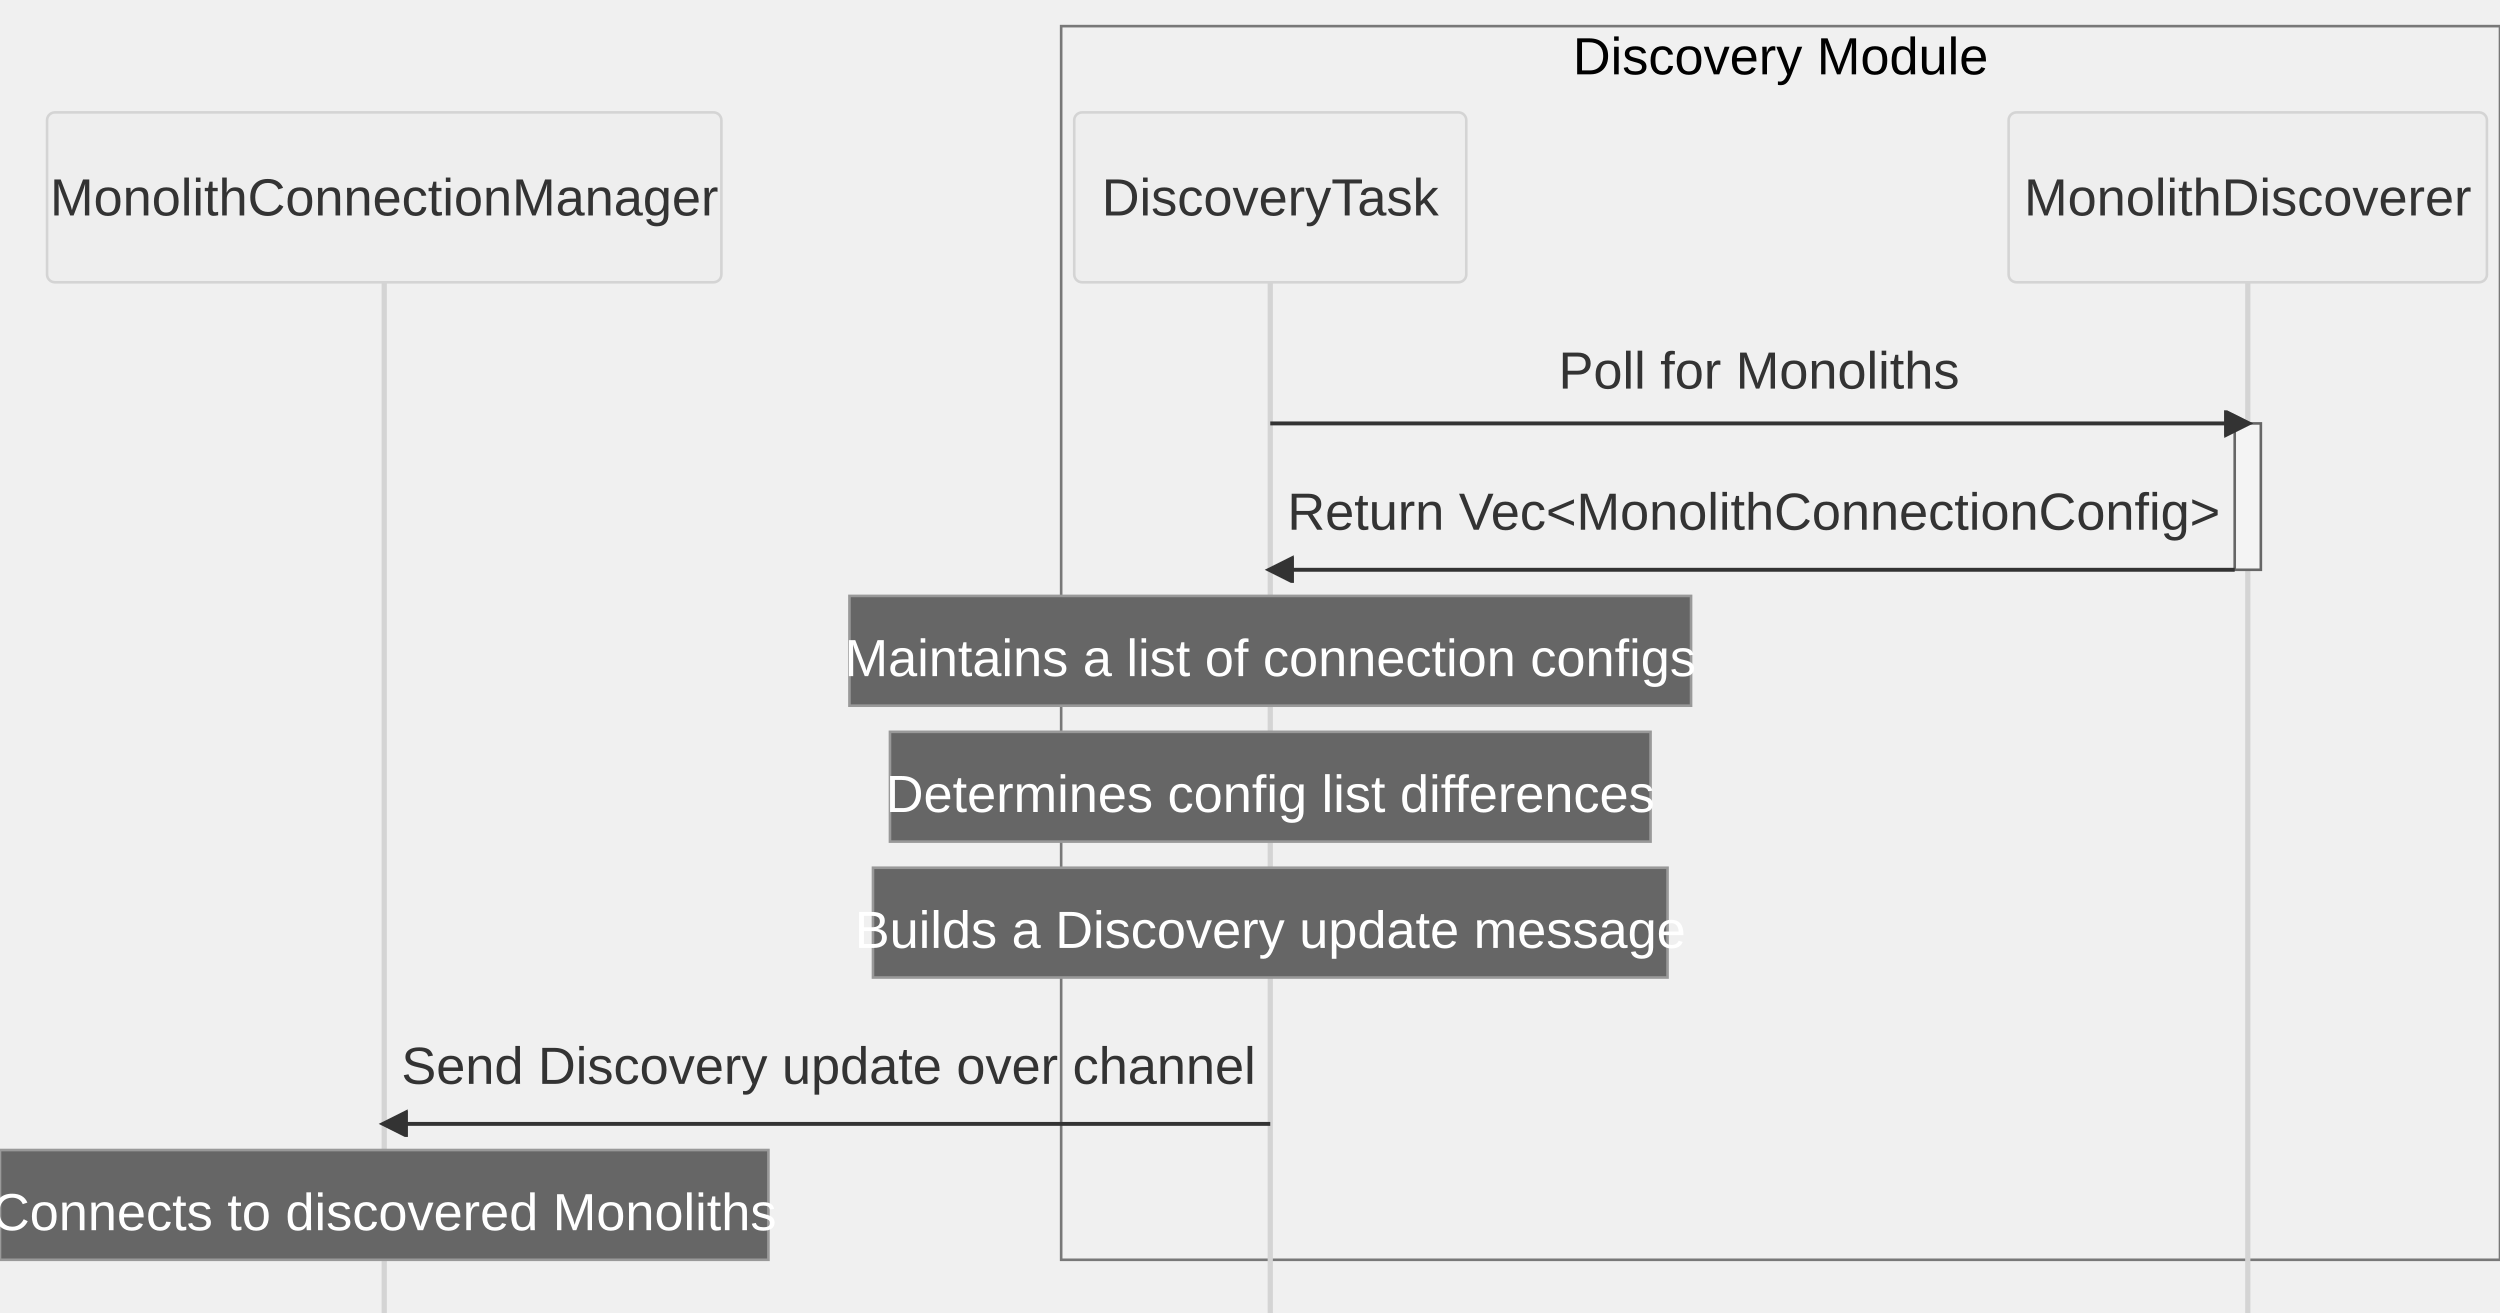
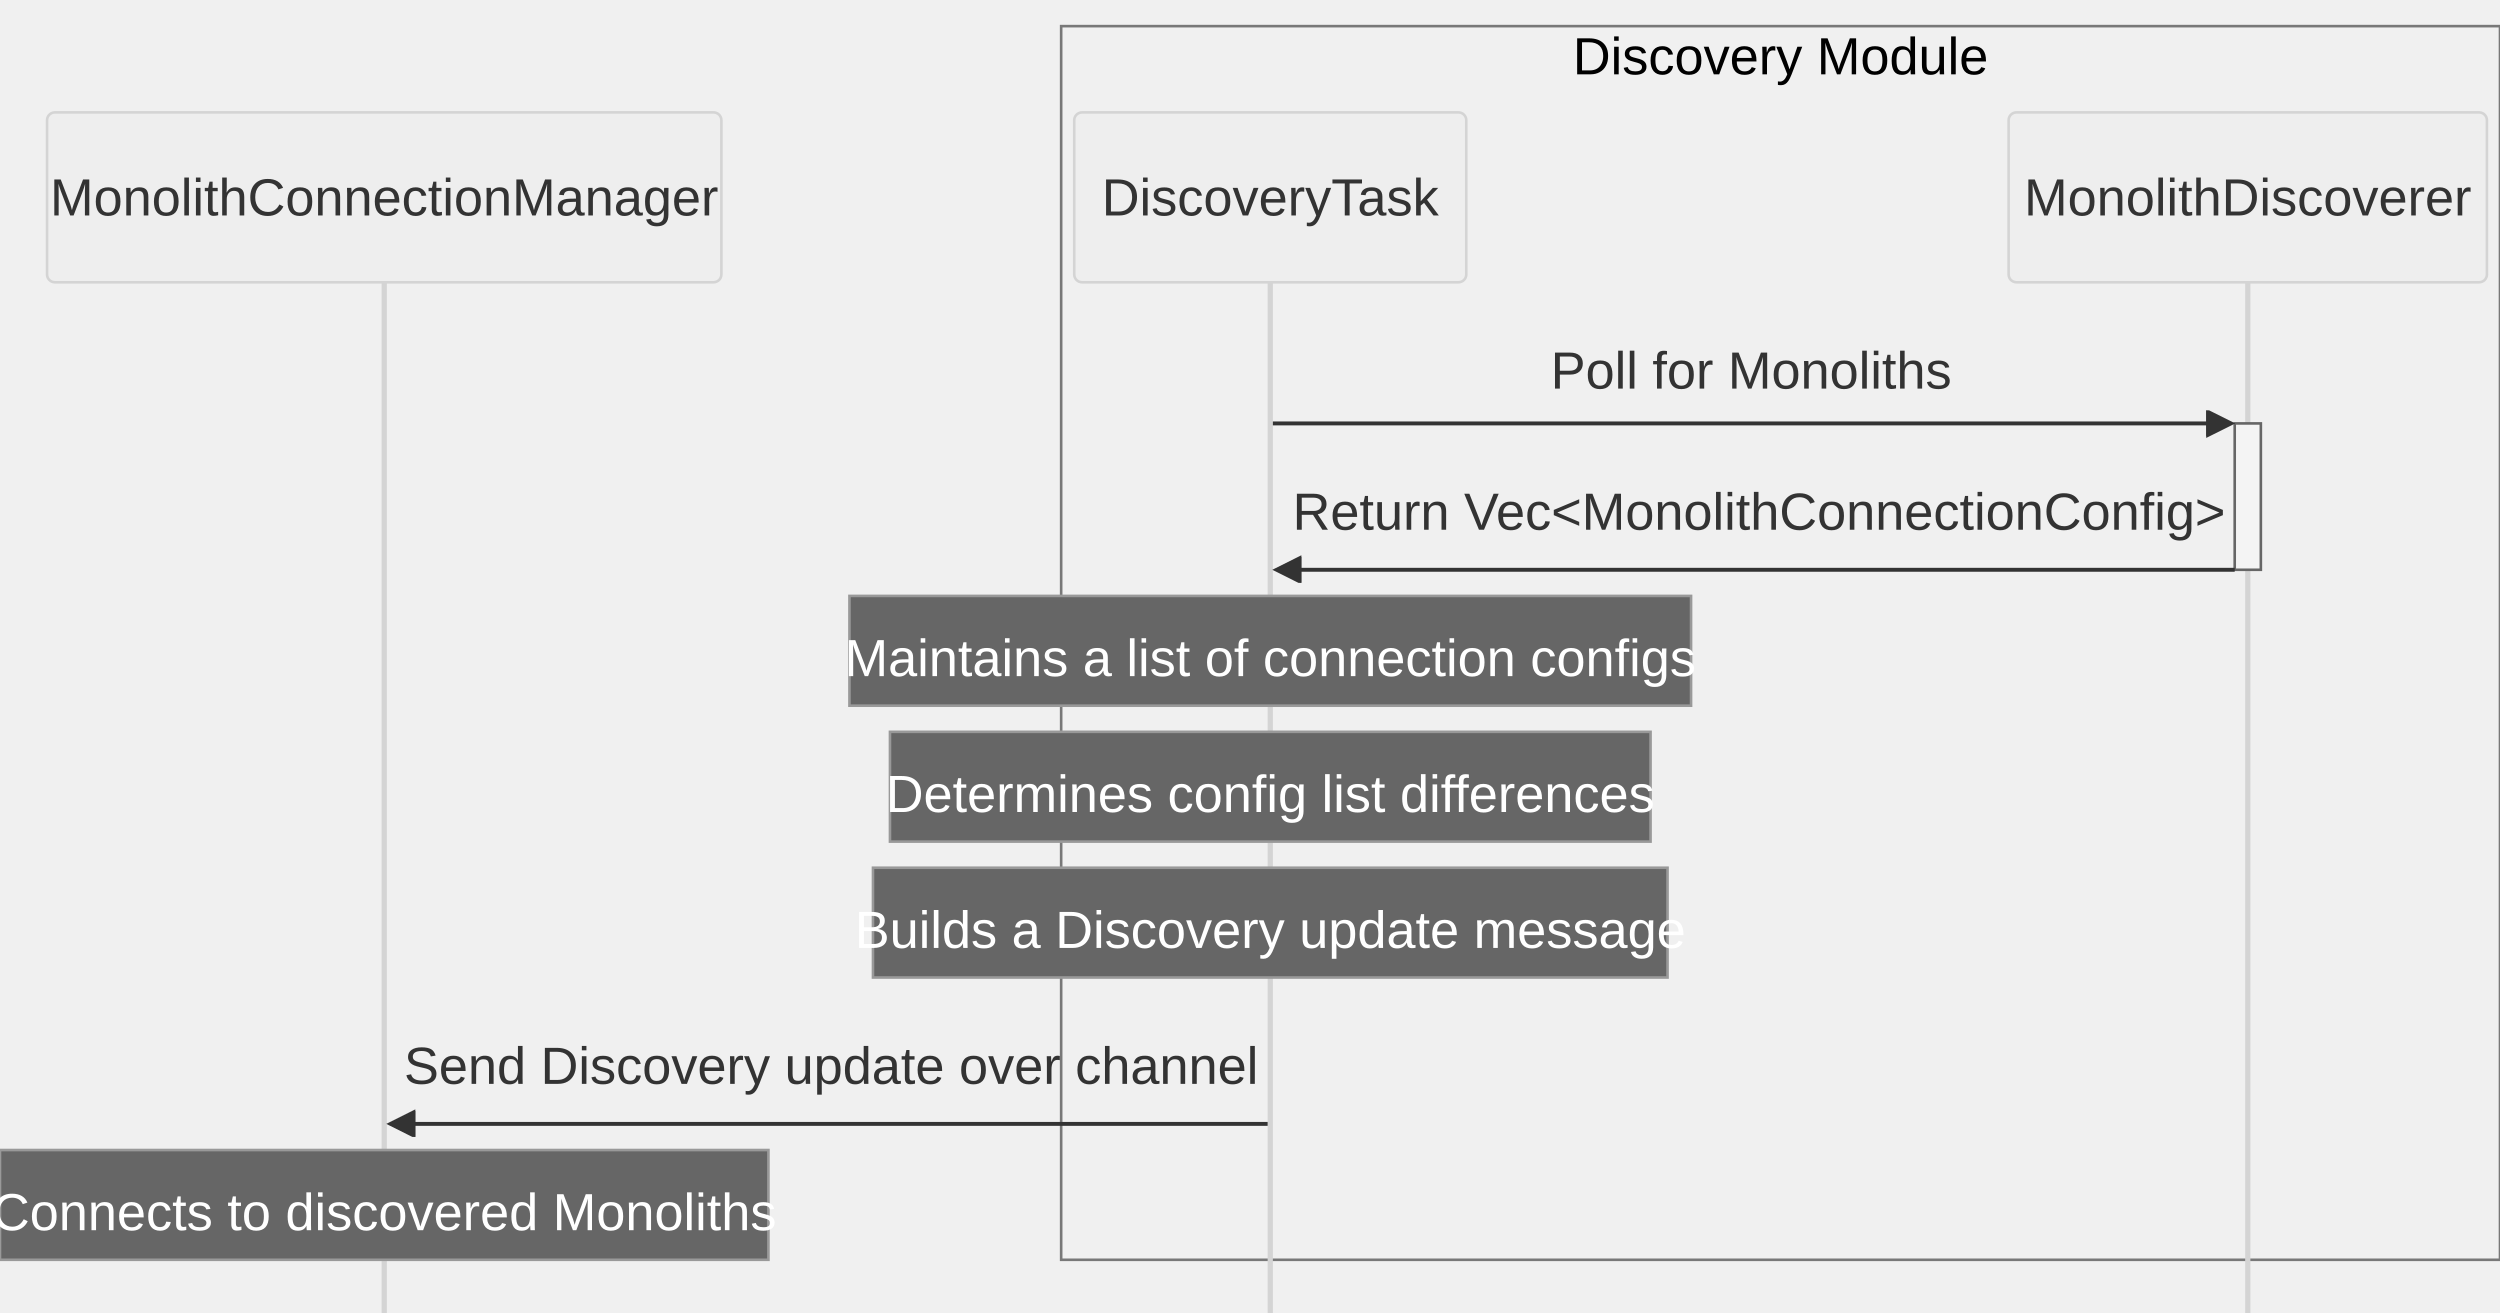
<svg xmlns="http://www.w3.org/2000/svg" aria-roledescription="sequence" role="graphics-document document" viewBox="-18 -10 956.5 502" style="max-width: 956.5px; background-color: white;" width="100%" id="my-svg">
  <g>
    <rect class="rect" height="472" width="550.5" stroke="rgb(0,0,0, 0.5)" fill="transparent" y="0" x="388" />
    <text style="text-anchor: middle; font-size: 20px; font-weight: 400;" class="text" alignment-baseline="central" dominant-baseline="central" y="11.5" x="663.25">
      <tspan dy="0" x="663.25">Discovery Module</tspan>
    </text>
  </g>
  <g>
    <line stroke="#999" stroke-width="0.5px" class="200" y2="2000" x2="842" y1="38" x1="842" id="actor2" />
    <g id="root-2">
      <rect class="actor" ry="3" rx="3" height="65" width="183" stroke="#666" fill="#eaeaea" y="33" x="750.5" />
      <text style="text-anchor: middle; font-size: 20px; font-weight: 400;" class="actor" alignment-baseline="central" dominant-baseline="central" y="65.5" x="842">
        <tspan dy="0" x="842">MonolithDiscoverer</tspan>
      </text>
    </g>
  </g>
  <g>
    <line stroke="#999" stroke-width="0.5px" class="200" y2="2000" x2="468" y1="38" x1="468" id="actor1" />
    <g id="root-1">
      <rect class="actor" ry="3" rx="3" height="65" width="150" stroke="#666" fill="#eaeaea" y="33" x="393" />
      <text style="text-anchor: middle; font-size: 20px; font-weight: 400;" class="actor" alignment-baseline="central" dominant-baseline="central" y="65.5" x="468">
        <tspan dy="0" x="468">DiscoveryTask</tspan>
      </text>
    </g>
  </g>
  <g>
    <line stroke="#999" stroke-width="0.5px" class="200" y2="2000" x2="129" y1="38" x1="129" id="actor0" />
    <g id="root-0">
      <rect class="actor" ry="3" rx="3" height="65" width="258" stroke="#666" fill="#eaeaea" y="33" x="0" />
      <text style="text-anchor: middle; font-size: 20px; font-weight: 400;" class="actor" alignment-baseline="central" dominant-baseline="central" y="65.5" x="129">
        <tspan dy="0" x="129">MonolithConnectionManager</tspan>
      </text>
    </g>
  </g>
  <style>#my-svg{font-family:"trebuchet ms",verdana,arial,sans-serif;font-size:16px;fill:#000000;}#my-svg .error-icon{fill:#552222;}#my-svg .error-text{fill:#552222;stroke:#552222;}#my-svg .edge-thickness-normal{stroke-width:2px;}#my-svg .edge-thickness-thick{stroke-width:3.5px;}#my-svg .edge-pattern-solid{stroke-dasharray:0;}#my-svg .edge-pattern-dashed{stroke-dasharray:3;}#my-svg .edge-pattern-dotted{stroke-dasharray:2;}#my-svg .marker{fill:#666;stroke:#666;}#my-svg .marker.cross{stroke:#666;}#my-svg svg{font-family:"trebuchet ms",verdana,arial,sans-serif;font-size:16px;}#my-svg .actor{stroke:hsl(0, 0%, 83%);fill:#eee;}#my-svg text.actor&gt;tspan{fill:#333;stroke:none;}#my-svg .actor-line{stroke:#666;}#my-svg .messageLine0{stroke-width:1.5;stroke-dasharray:none;stroke:#333;}#my-svg .messageLine1{stroke-width:1.5;stroke-dasharray:2,2;stroke:#333;}#my-svg #arrowhead path{fill:#333;stroke:#333;}#my-svg .sequenceNumber{fill:white;}#my-svg #sequencenumber{fill:#333;}#my-svg #crosshead path{fill:#333;stroke:#333;}#my-svg .messageText{fill:#333;stroke:none;}#my-svg .labelBox{stroke:hsl(0, 0%, 83%);fill:#eee;}#my-svg .labelText,#my-svg .labelText&gt;tspan{fill:#333;stroke:none;}#my-svg .loopText,#my-svg .loopText&gt;tspan{fill:#333;stroke:none;}#my-svg .loopLine{stroke-width:2px;stroke-dasharray:2,2;stroke:hsl(0, 0%, 83%);fill:hsl(0, 0%, 83%);}#my-svg .note{stroke:#999;fill:#666;}#my-svg .noteText,#my-svg .noteText&gt;tspan{fill:#fff;stroke:none;}#my-svg .activation0{fill:#f4f4f4;stroke:#666;}#my-svg .activation1{fill:#f4f4f4;stroke:#666;}#my-svg .activation2{fill:#f4f4f4;stroke:#666;}#my-svg .actorPopupMenu{position:absolute;}#my-svg .actorPopupMenuPanel{position:absolute;fill:#eee;box-shadow:0px 8px 16px 0px rgba(0,0,0,0.2);filter:drop-shadow(3px 5px 2px rgb(0 0 0 / 0.4));}#my-svg .actor-man line{stroke:hsl(0, 0%, 83%);fill:#eee;}#my-svg .actor-man circle,#my-svg line{stroke:hsl(0, 0%, 83%);fill:#eee;stroke-width:2px;}#my-svg :root{--mermaid-font-family:"trebuchet ms",verdana,arial,sans-serif;}</style>
  <g />
  <defs>
    <symbol height="24" width="24" id="computer">
      <path d="M2 2v13h20v-13h-20zm18 11h-16v-9h16v9zm-10.228 6l.466-1h3.524l.467 1h-4.457zm14.228 3h-24l2-6h2.104l-1.33 4h18.45l-1.297-4h2.073l2 6zm-5-10h-14v-7h14v7z" transform="scale(.5)" />
    </symbol>
  </defs>
  <defs>
    <symbol clip-rule="evenodd" fill-rule="evenodd" id="database">
      <path d="M12.258.001l.256.004.255.005.253.008.251.01.249.012.247.015.246.016.242.019.241.02.239.023.236.024.233.027.231.028.229.031.225.032.223.034.22.036.217.038.214.04.211.041.208.043.205.045.201.046.198.048.194.05.191.051.187.053.183.054.18.056.175.057.172.059.168.06.163.061.16.063.155.064.15.066.074.033.073.033.071.034.07.034.069.035.068.035.067.035.066.035.064.036.064.036.062.036.06.036.06.037.058.037.058.037.055.038.055.038.053.038.052.038.051.039.05.039.048.039.047.039.045.04.044.04.043.04.041.04.04.041.039.041.037.041.036.041.034.041.033.042.032.042.03.042.029.042.027.042.026.043.024.043.023.043.021.043.02.043.018.044.017.043.015.044.013.044.012.044.011.045.009.044.007.045.006.045.004.045.002.045.001.045v17l-.001.045-.002.045-.004.045-.006.045-.007.045-.009.044-.011.045-.012.044-.013.044-.015.044-.017.043-.018.044-.02.043-.021.043-.023.043-.024.043-.026.043-.027.042-.029.042-.03.042-.032.042-.033.042-.034.041-.036.041-.037.041-.039.041-.04.041-.041.04-.043.04-.044.04-.045.04-.047.039-.048.039-.05.039-.051.039-.052.038-.053.038-.055.038-.055.038-.058.037-.058.037-.06.037-.06.036-.062.036-.064.036-.064.036-.066.035-.067.035-.068.035-.069.035-.07.034-.071.034-.073.033-.074.033-.15.066-.155.064-.16.063-.163.061-.168.06-.172.059-.175.057-.18.056-.183.054-.187.053-.191.051-.194.05-.198.048-.201.046-.205.045-.208.043-.211.041-.214.04-.217.038-.22.036-.223.034-.225.032-.229.031-.231.028-.233.027-.236.024-.239.023-.241.02-.242.019-.246.016-.247.015-.249.012-.251.01-.253.008-.255.005-.256.004-.258.001-.258-.001-.256-.004-.255-.005-.253-.008-.251-.01-.249-.012-.247-.015-.245-.016-.243-.019-.241-.02-.238-.023-.236-.024-.234-.027-.231-.028-.228-.031-.226-.032-.223-.034-.22-.036-.217-.038-.214-.04-.211-.041-.208-.043-.204-.045-.201-.046-.198-.048-.195-.05-.19-.051-.187-.053-.184-.054-.179-.056-.176-.057-.172-.059-.167-.06-.164-.061-.159-.063-.155-.064-.151-.066-.074-.033-.072-.033-.072-.034-.07-.034-.069-.035-.068-.035-.067-.035-.066-.035-.064-.036-.063-.036-.062-.036-.061-.036-.06-.037-.058-.037-.057-.037-.056-.038-.055-.038-.053-.038-.052-.038-.051-.039-.049-.039-.049-.039-.046-.039-.046-.04-.044-.04-.043-.04-.041-.04-.04-.041-.039-.041-.037-.041-.036-.041-.034-.041-.033-.042-.032-.042-.03-.042-.029-.042-.027-.042-.026-.043-.024-.043-.023-.043-.021-.043-.02-.043-.018-.044-.017-.043-.015-.044-.013-.044-.012-.044-.011-.045-.009-.044-.007-.045-.006-.045-.004-.045-.002-.045-.001-.045v-17l.001-.045.002-.045.004-.045.006-.045.007-.045.009-.044.011-.045.012-.044.013-.044.015-.044.017-.043.018-.044.02-.043.021-.043.023-.043.024-.043.026-.043.027-.042.029-.042.03-.042.032-.042.033-.042.034-.041.036-.041.037-.041.039-.041.04-.041.041-.04.043-.04.044-.04.046-.04.046-.039.049-.039.049-.039.051-.039.052-.038.053-.038.055-.038.056-.038.057-.037.058-.037.06-.037.061-.036.062-.036.063-.036.064-.036.066-.035.067-.035.068-.035.069-.035.07-.034.072-.034.072-.033.074-.033.151-.066.155-.064.159-.063.164-.061.167-.06.172-.059.176-.057.179-.056.184-.054.187-.053.19-.051.195-.05.198-.048.201-.046.204-.045.208-.043.211-.041.214-.04.217-.038.22-.036.223-.034.226-.032.228-.031.231-.028.234-.027.236-.024.238-.023.241-.02.243-.019.245-.016.247-.015.249-.012.251-.01.253-.008.255-.005.256-.004.258-.001.258.001zm-9.258 20.499v.01l.001.021.003.021.004.022.005.021.006.022.007.022.009.023.01.022.011.023.012.023.013.023.015.023.016.024.017.023.018.024.019.024.021.024.022.025.023.024.024.025.052.049.056.05.061.051.066.051.07.051.075.051.079.052.084.052.088.052.092.052.097.052.102.051.105.052.11.052.114.051.119.051.123.051.127.05.131.05.135.05.139.048.144.049.147.047.152.047.155.047.16.045.163.045.167.043.171.043.176.041.178.041.183.039.187.039.19.037.194.035.197.035.202.033.204.031.209.03.212.029.216.027.219.025.222.024.226.021.23.02.233.018.236.016.24.015.243.012.246.01.249.008.253.005.256.004.259.001.26-.001.257-.004.254-.005.25-.008.247-.011.244-.012.241-.014.237-.016.233-.018.231-.021.226-.021.224-.024.22-.026.216-.027.212-.028.21-.031.205-.031.202-.034.198-.034.194-.036.191-.037.187-.039.183-.04.179-.04.175-.042.172-.043.168-.044.163-.045.16-.046.155-.046.152-.047.148-.048.143-.049.139-.049.136-.05.131-.05.126-.05.123-.051.118-.052.114-.051.11-.052.106-.052.101-.052.096-.052.092-.052.088-.053.083-.051.079-.052.074-.052.07-.051.065-.051.06-.051.056-.05.051-.05.023-.024.023-.025.021-.024.02-.024.019-.024.018-.024.017-.024.015-.023.014-.024.013-.023.012-.023.01-.023.01-.022.008-.022.006-.022.006-.022.004-.022.004-.021.001-.021.001-.021v-4.127l-.077.055-.08.053-.083.054-.085.053-.087.052-.09.052-.093.051-.095.05-.097.05-.1.049-.102.049-.105.048-.106.047-.109.047-.111.046-.114.045-.115.045-.118.044-.12.043-.122.042-.124.042-.126.041-.128.04-.13.04-.132.038-.134.038-.135.037-.138.037-.139.035-.142.035-.143.034-.144.033-.147.032-.148.031-.15.03-.151.03-.153.029-.154.027-.156.027-.158.026-.159.025-.161.024-.162.023-.163.022-.165.021-.166.02-.167.019-.169.018-.169.017-.171.016-.173.015-.173.014-.175.013-.175.012-.177.011-.178.01-.179.008-.179.008-.181.006-.182.005-.182.004-.184.003-.184.002h-.37l-.184-.002-.184-.003-.182-.004-.182-.005-.181-.006-.179-.008-.179-.008-.178-.01-.176-.011-.176-.012-.175-.013-.173-.014-.172-.015-.171-.016-.17-.017-.169-.018-.167-.019-.166-.02-.165-.021-.163-.022-.162-.023-.161-.024-.159-.025-.157-.026-.156-.027-.155-.027-.153-.029-.151-.03-.15-.03-.148-.031-.146-.032-.145-.033-.143-.034-.141-.035-.14-.035-.137-.037-.136-.037-.134-.038-.132-.038-.13-.04-.128-.04-.126-.041-.124-.042-.122-.042-.12-.044-.117-.043-.116-.045-.113-.045-.112-.046-.109-.047-.106-.047-.105-.048-.102-.049-.1-.049-.097-.05-.095-.05-.093-.052-.09-.051-.087-.052-.085-.053-.083-.054-.08-.054-.077-.054v4.127zm0-5.654v.011l.001.021.003.021.004.021.005.022.006.022.007.022.009.022.01.022.011.023.012.023.013.023.015.024.016.023.017.024.018.024.019.024.021.024.022.024.023.025.024.024.052.05.056.05.061.05.066.051.07.051.075.052.079.051.084.052.088.052.092.052.097.052.102.052.105.052.11.051.114.051.119.052.123.05.127.051.131.05.135.049.139.049.144.048.147.048.152.047.155.046.16.045.163.045.167.044.171.042.176.042.178.04.183.04.187.038.19.037.194.036.197.034.202.033.204.032.209.03.212.028.216.027.219.025.222.024.226.022.23.02.233.018.236.016.24.014.243.012.246.01.249.008.253.006.256.003.259.001.26-.001.257-.003.254-.006.25-.008.247-.01.244-.012.241-.015.237-.016.233-.018.231-.02.226-.022.224-.024.22-.025.216-.027.212-.029.21-.03.205-.032.202-.033.198-.035.194-.036.191-.037.187-.039.183-.039.179-.041.175-.042.172-.043.168-.044.163-.045.16-.045.155-.047.152-.047.148-.048.143-.048.139-.05.136-.049.131-.05.126-.051.123-.051.118-.051.114-.052.11-.052.106-.052.101-.052.096-.052.092-.052.088-.052.083-.052.079-.052.074-.051.07-.052.065-.051.06-.05.056-.051.051-.049.023-.025.023-.024.021-.025.02-.024.019-.024.018-.024.017-.024.015-.023.014-.023.013-.024.012-.022.01-.023.01-.023.008-.022.006-.022.006-.022.004-.021.004-.022.001-.021.001-.021v-4.139l-.077.054-.08.054-.083.054-.085.052-.087.053-.09.051-.093.051-.095.051-.097.05-.1.049-.102.049-.105.048-.106.047-.109.047-.111.046-.114.045-.115.044-.118.044-.12.044-.122.042-.124.042-.126.041-.128.04-.13.039-.132.039-.134.038-.135.037-.138.036-.139.036-.142.035-.143.033-.144.033-.147.033-.148.031-.15.03-.151.03-.153.028-.154.028-.156.027-.158.026-.159.025-.161.024-.162.023-.163.022-.165.021-.166.02-.167.019-.169.018-.169.017-.171.016-.173.015-.173.014-.175.013-.175.012-.177.011-.178.009-.179.009-.179.007-.181.007-.182.005-.182.004-.184.003-.184.002h-.37l-.184-.002-.184-.003-.182-.004-.182-.005-.181-.007-.179-.007-.179-.009-.178-.009-.176-.011-.176-.012-.175-.013-.173-.014-.172-.015-.171-.016-.17-.017-.169-.018-.167-.019-.166-.02-.165-.021-.163-.022-.162-.023-.161-.024-.159-.025-.157-.026-.156-.027-.155-.028-.153-.028-.151-.03-.15-.03-.148-.031-.146-.033-.145-.033-.143-.033-.141-.035-.14-.036-.137-.036-.136-.037-.134-.038-.132-.039-.13-.039-.128-.04-.126-.041-.124-.042-.122-.043-.12-.043-.117-.044-.116-.044-.113-.046-.112-.046-.109-.046-.106-.047-.105-.048-.102-.049-.1-.049-.097-.05-.095-.051-.093-.051-.09-.051-.087-.053-.085-.052-.083-.054-.08-.054-.077-.054v4.139zm0-5.666v.011l.001.02.003.022.004.021.005.022.006.021.007.022.009.023.01.022.011.023.012.023.013.023.015.023.016.024.017.024.018.023.019.024.021.025.022.024.023.024.024.025.052.05.056.05.061.05.066.051.07.051.075.052.079.051.084.052.088.052.092.052.097.052.102.052.105.051.11.052.114.051.119.051.123.051.127.05.131.05.135.05.139.049.144.048.147.048.152.047.155.046.16.045.163.045.167.043.171.043.176.042.178.04.183.04.187.038.19.037.194.036.197.034.202.033.204.032.209.03.212.028.216.027.219.025.222.024.226.021.23.02.233.018.236.017.24.014.243.012.246.01.249.008.253.006.256.003.259.001.26-.001.257-.003.254-.006.25-.008.247-.01.244-.013.241-.014.237-.016.233-.018.231-.02.226-.022.224-.024.22-.025.216-.027.212-.029.21-.03.205-.032.202-.033.198-.035.194-.036.191-.037.187-.039.183-.039.179-.041.175-.042.172-.043.168-.044.163-.045.16-.045.155-.047.152-.047.148-.048.143-.049.139-.049.136-.049.131-.051.126-.05.123-.051.118-.052.114-.051.11-.052.106-.052.101-.052.096-.052.092-.052.088-.052.083-.052.079-.052.074-.052.07-.051.065-.051.06-.051.056-.05.051-.049.023-.025.023-.025.021-.024.02-.024.019-.024.018-.024.017-.024.015-.023.014-.024.013-.023.012-.023.01-.022.01-.023.008-.022.006-.022.006-.022.004-.022.004-.021.001-.021.001-.021v-4.153l-.077.054-.08.054-.083.053-.085.053-.087.053-.09.051-.093.051-.095.051-.097.05-.1.049-.102.048-.105.048-.106.048-.109.046-.111.046-.114.046-.115.044-.118.044-.12.043-.122.043-.124.042-.126.041-.128.04-.13.039-.132.039-.134.038-.135.037-.138.036-.139.036-.142.034-.143.034-.144.033-.147.032-.148.032-.15.03-.151.03-.153.028-.154.028-.156.027-.158.026-.159.024-.161.024-.162.023-.163.023-.165.021-.166.02-.167.019-.169.018-.169.017-.171.016-.173.015-.173.014-.175.013-.175.012-.177.01-.178.01-.179.009-.179.007-.181.006-.182.006-.182.004-.184.003-.184.001-.185.001-.185-.001-.184-.001-.184-.003-.182-.004-.182-.006-.181-.006-.179-.007-.179-.009-.178-.01-.176-.01-.176-.012-.175-.013-.173-.014-.172-.015-.171-.016-.17-.017-.169-.018-.167-.019-.166-.02-.165-.021-.163-.023-.162-.023-.161-.024-.159-.024-.157-.026-.156-.027-.155-.028-.153-.028-.151-.03-.15-.03-.148-.032-.146-.032-.145-.033-.143-.034-.141-.034-.14-.036-.137-.036-.136-.037-.134-.038-.132-.039-.13-.039-.128-.041-.126-.041-.124-.041-.122-.043-.12-.043-.117-.044-.116-.044-.113-.046-.112-.046-.109-.046-.106-.048-.105-.048-.102-.048-.1-.05-.097-.049-.095-.051-.093-.051-.09-.052-.087-.052-.085-.053-.083-.053-.08-.054-.077-.054v4.153zm8.74-8.179l-.257.004-.254.005-.25.008-.247.011-.244.012-.241.014-.237.016-.233.018-.231.021-.226.022-.224.023-.22.026-.216.027-.212.028-.21.031-.205.032-.202.033-.198.034-.194.036-.191.038-.187.038-.183.04-.179.041-.175.042-.172.043-.168.043-.163.045-.16.046-.155.046-.152.048-.148.048-.143.048-.139.049-.136.05-.131.05-.126.051-.123.051-.118.051-.114.052-.11.052-.106.052-.101.052-.096.052-.092.052-.088.052-.083.052-.079.052-.074.051-.07.052-.065.051-.06.05-.056.05-.051.05-.023.025-.023.024-.021.024-.02.025-.019.024-.018.024-.017.023-.015.024-.014.023-.013.023-.012.023-.01.023-.01.022-.008.022-.006.023-.006.021-.004.022-.004.021-.001.021-.001.021.001.021.001.021.004.021.004.022.006.021.006.023.008.022.01.022.01.023.012.023.013.023.014.023.015.024.017.023.018.024.019.024.02.025.021.024.023.024.023.025.051.05.056.05.06.05.065.051.07.052.074.051.079.052.083.052.088.052.092.052.096.052.101.052.106.052.11.052.114.052.118.051.123.051.126.051.131.05.136.05.139.049.143.048.148.048.152.048.155.046.16.046.163.045.168.043.172.043.175.042.179.041.183.04.187.038.191.038.194.036.198.034.202.033.205.032.21.031.212.028.216.027.22.026.224.023.226.022.231.021.233.018.237.016.241.014.244.012.247.011.25.008.254.005.257.004.26.001.26-.001.257-.004.254-.005.25-.008.247-.011.244-.012.241-.014.237-.016.233-.018.231-.021.226-.022.224-.023.22-.026.216-.027.212-.028.21-.031.205-.032.202-.033.198-.034.194-.036.191-.038.187-.038.183-.04.179-.041.175-.042.172-.043.168-.043.163-.045.16-.046.155-.046.152-.048.148-.048.143-.048.139-.049.136-.05.131-.05.126-.051.123-.051.118-.051.114-.052.11-.052.106-.052.101-.052.096-.052.092-.052.088-.052.083-.052.079-.052.074-.051.07-.052.065-.051.06-.05.056-.05.051-.05.023-.025.023-.024.021-.024.02-.025.019-.024.018-.024.017-.023.015-.024.014-.023.013-.023.012-.023.01-.023.01-.022.008-.022.006-.023.006-.021.004-.022.004-.021.001-.021.001-.021-.001-.021-.001-.021-.004-.021-.004-.022-.006-.021-.006-.023-.008-.022-.01-.022-.01-.023-.012-.023-.013-.023-.014-.023-.015-.024-.017-.023-.018-.024-.019-.024-.02-.025-.021-.024-.023-.024-.023-.025-.051-.05-.056-.05-.06-.05-.065-.051-.07-.052-.074-.051-.079-.052-.083-.052-.088-.052-.092-.052-.096-.052-.101-.052-.106-.052-.11-.052-.114-.052-.118-.051-.123-.051-.126-.051-.131-.05-.136-.05-.139-.049-.143-.048-.148-.048-.152-.048-.155-.046-.16-.046-.163-.045-.168-.043-.172-.043-.175-.042-.179-.041-.183-.04-.187-.038-.191-.038-.194-.036-.198-.034-.202-.033-.205-.032-.21-.031-.212-.028-.216-.027-.22-.026-.224-.023-.226-.022-.231-.021-.233-.018-.237-.016-.241-.014-.244-.012-.247-.011-.25-.008-.254-.005-.257-.004-.26-.001-.26.001z" transform="scale(.5)" />
    </symbol>
  </defs>
  <defs>
    <symbol height="24" width="24" id="clock">
      <path d="M12 2c5.514 0 10 4.486 10 10s-4.486 10-10 10-10-4.486-10-10 4.486-10 10-10zm0-2c-6.627 0-12 5.373-12 12s5.373 12 12 12 12-5.373 12-12-5.373-12-12-12zm5.848 12.459c.202.038.202.333.001.372-1.907.361-6.045 1.111-6.547 1.111-.719 0-1.301-.582-1.301-1.301 0-.512.77-5.447 1.125-7.445.034-.192.312-.181.343.014l.985 6.238 5.394 1.011z" transform="scale(.5)" />
    </symbol>
  </defs>
  <defs>
-     <marker orient="auto" markerHeight="12" markerWidth="12" markerUnits="userSpaceOnUse" refY="5" refX="9" id="arrowhead">
+     <marker orient="auto" markerHeight="12" markerWidth="12" markerUnits="userSpaceOnUse" refY="5" refX="7.9" id="arrowhead">
      <path d="M 0 0 L 10 5 L 0 10 z" />
    </marker>
  </defs>
  <defs>
-     <marker refY="5" refX="4" orient="auto" markerHeight="8" markerWidth="15" id="crosshead">
+     <marker refY="4.5" refX="4" orient="auto" markerHeight="8" markerWidth="15" id="crosshead">
      <path style="stroke-dasharray: 0, 0;" d="M 1,2 L 6,7 M 6,2 L 1,7" stroke-width="1pt" stroke="#000000" fill="none" />
    </marker>
  </defs>
  <defs>
-     <marker orient="auto" markerHeight="28" markerWidth="20" refY="7" refX="18" id="filled-head">
+     <marker orient="auto" markerHeight="28" markerWidth="20" refY="7" refX="15.5" id="filled-head">
      <path d="M 18,7 L9,13 L14,7 L9,1 Z" />
    </marker>
  </defs>
  <defs>
    <marker orient="auto" markerHeight="40" markerWidth="60" refY="15" refX="15" id="sequencenumber">
      <circle r="6" cy="15" cx="15" />
    </marker>
  </defs>
  <g>
    <rect class="activation0" ry="0" rx="0" height="56" width="10" stroke="#666" fill="#EDF2AE" y="152" x="837" />
  </g>
  <g>
    <rect class="note" ry="0" rx="0" height="42" width="322" stroke="#666" fill="#EDF2AE" y="218" x="307" />
    <text style="font-size: 20px; font-weight: 400;" dy="1em" class="noteText" alignment-baseline="middle" dominant-baseline="middle" text-anchor="middle" y="223" x="468">
      <tspan x="468">Maintains a list of connection configs</tspan>
    </text>
  </g>
  <g>
    <rect class="note" ry="0" rx="0" height="42" width="291" stroke="#666" fill="#EDF2AE" y="270" x="322.5" />
    <text style="font-size: 20px; font-weight: 400;" dy="1em" class="noteText" alignment-baseline="middle" dominant-baseline="middle" text-anchor="middle" y="275" x="468">
      <tspan x="468">Determines config list differences</tspan>
    </text>
  </g>
  <g>
    <rect class="note" ry="0" rx="0" height="42" width="304" stroke="#666" fill="#EDF2AE" y="322" x="316" />
    <text style="font-size: 20px; font-weight: 400;" dy="1em" class="noteText" alignment-baseline="middle" dominant-baseline="middle" text-anchor="middle" y="327" x="468">
      <tspan x="468">Builds a Discovery update message</tspan>
    </text>
  </g>
  <g>
    <rect class="note" ry="0" rx="0" height="42" width="294" stroke="#666" fill="#EDF2AE" y="430" x="-18" />
    <text style="font-size: 20px; font-weight: 400;" dy="1em" class="noteText" alignment-baseline="middle" dominant-baseline="middle" text-anchor="middle" y="435" x="129">
      <tspan x="129">Connects to discovered Monoliths</tspan>
    </text>
  </g>
-   <text style="font-size: 20px; font-weight: 400;" dy="1em" class="messageText" alignment-baseline="middle" dominant-baseline="middle" text-anchor="middle" y="113" x="655">Poll for Monoliths</text>
-   <line style="fill: none;" marker-end="url(#arrowhead)" stroke="none" stroke-width="2" class="messageLine0" y2="152" x2="842" y1="152" x1="468" />
-   <text style="font-size: 20px; font-weight: 400;" dy="1em" class="messageText" alignment-baseline="middle" dominant-baseline="middle" text-anchor="middle" y="167" x="653">Return Vec&lt;MonolithConnectionConfig&gt;</text>
-   <line style="fill: none;" marker-end="url(#arrowhead)" stroke="none" stroke-width="2" class="messageLine0" y2="208" x2="468" y1="208" x1="837" />
-   <text style="font-size: 20px; font-weight: 400;" dy="1em" class="messageText" alignment-baseline="middle" dominant-baseline="middle" text-anchor="middle" y="379" x="299">Send Discovery update over channel</text>
-   <line style="fill: none;" marker-end="url(#arrowhead)" stroke="none" stroke-width="2" class="messageLine0" y2="420" x2="129" y1="420" x1="468" />
+   <text style="font-size: 20px; font-weight: 400;" dy="1em" class="messageText" alignment-baseline="middle" dominant-baseline="middle" text-anchor="middle" y="113" x="652">Poll for Monoliths</text>
+   <line style="fill: none;" marker-end="url(#arrowhead)" stroke="none" stroke-width="2" class="messageLine0" y2="152" x2="834" y1="152" x1="469" />
+   <text style="font-size: 20px; font-weight: 400;" dy="1em" class="messageText" alignment-baseline="middle" dominant-baseline="middle" text-anchor="middle" y="167" x="655">Return Vec&lt;MonolithConnectionConfig&gt;</text>
+   <line style="fill: none;" marker-end="url(#arrowhead)" stroke="none" stroke-width="2" class="messageLine0" y2="208" x2="472" y1="208" x1="837" />
+   <text style="font-size: 20px; font-weight: 400;" dy="1em" class="messageText" alignment-baseline="middle" dominant-baseline="middle" text-anchor="middle" y="379" x="300">Send Discovery update over channel</text>
+   <line style="fill: none;" marker-end="url(#arrowhead)" stroke="none" stroke-width="2" class="messageLine0" y2="420" x2="133" y1="420" x1="467" />
</svg>
